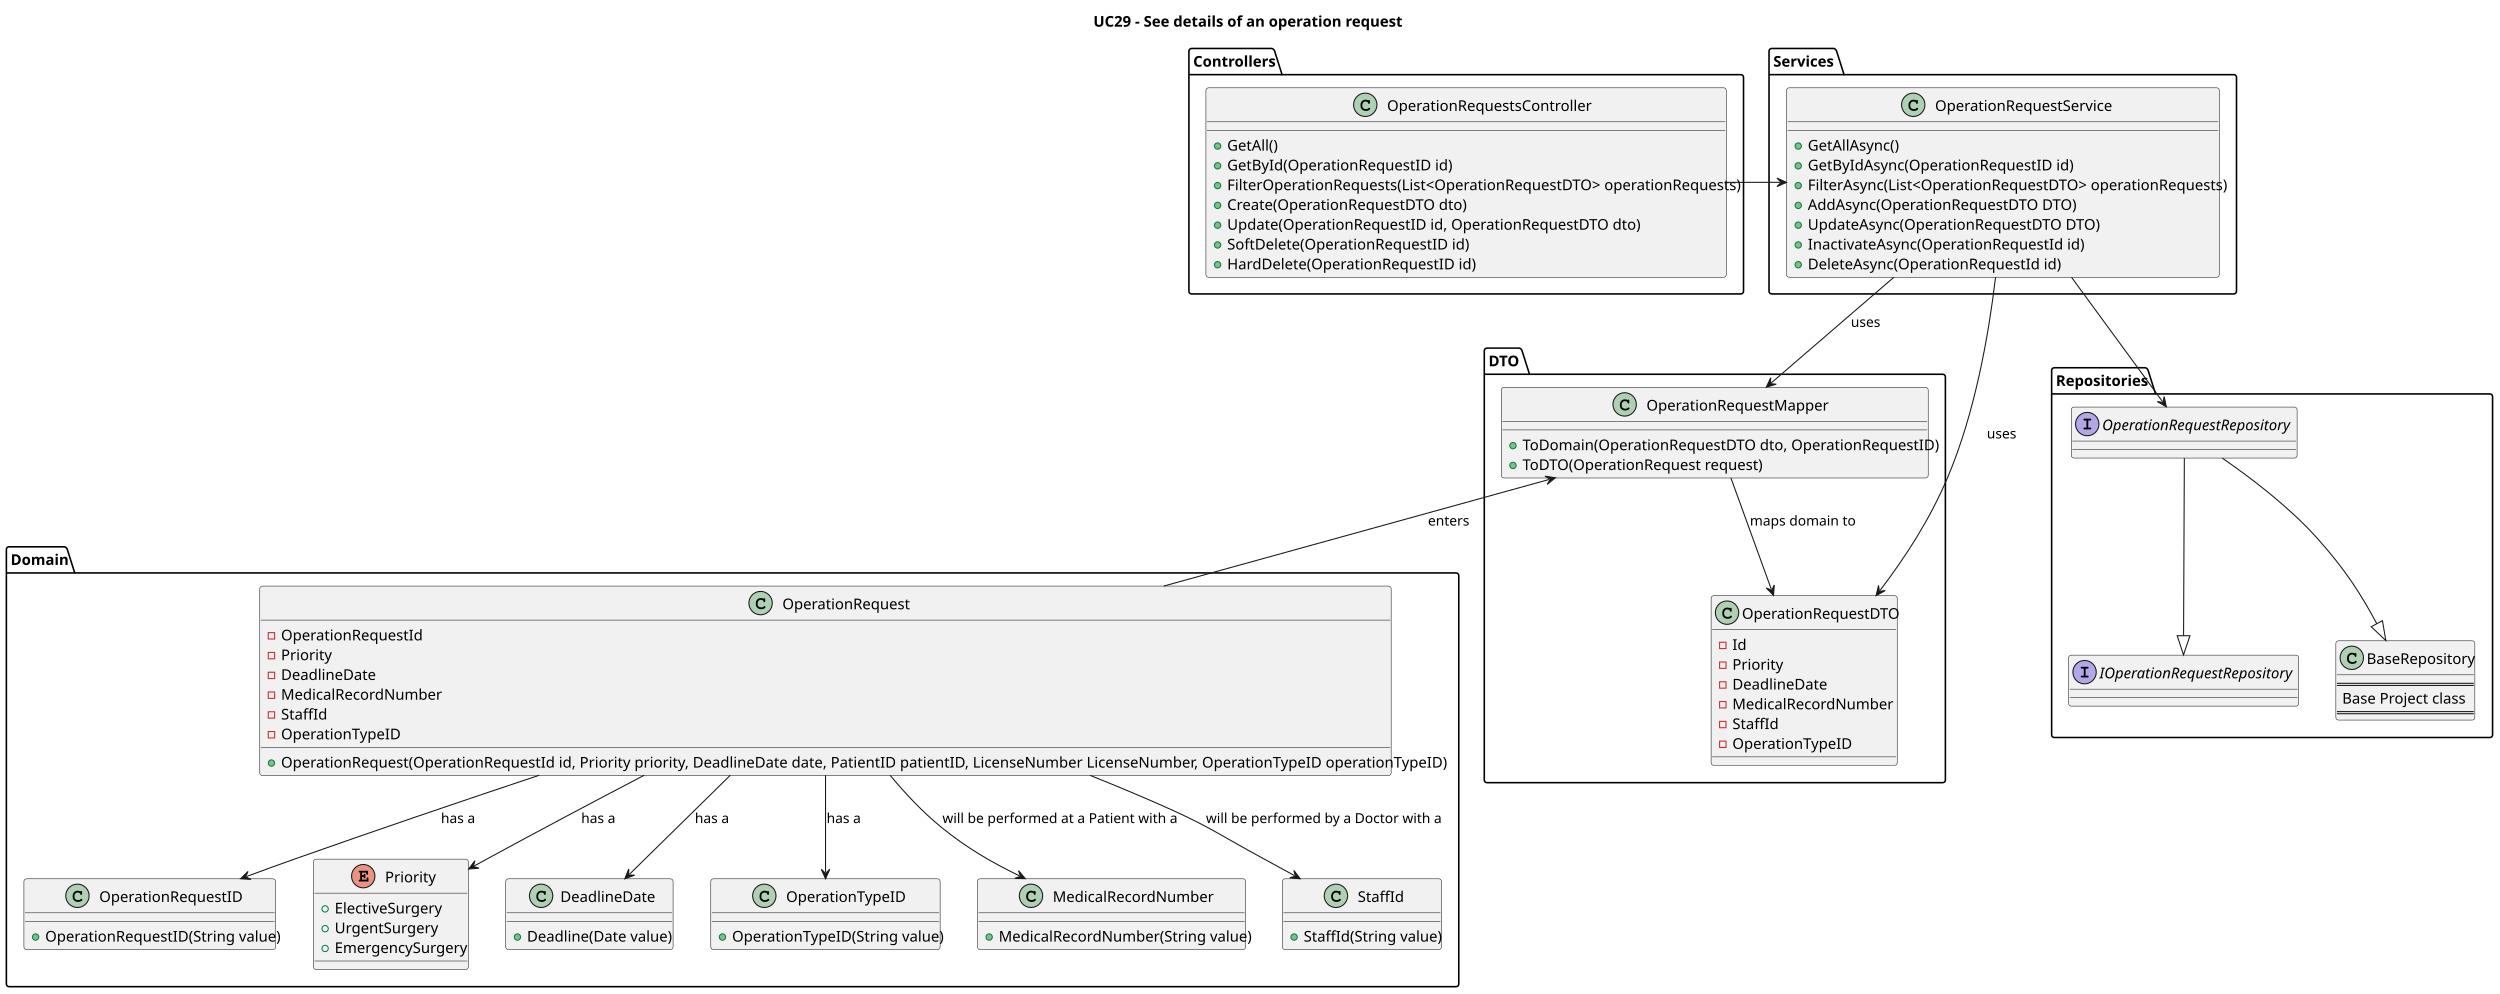
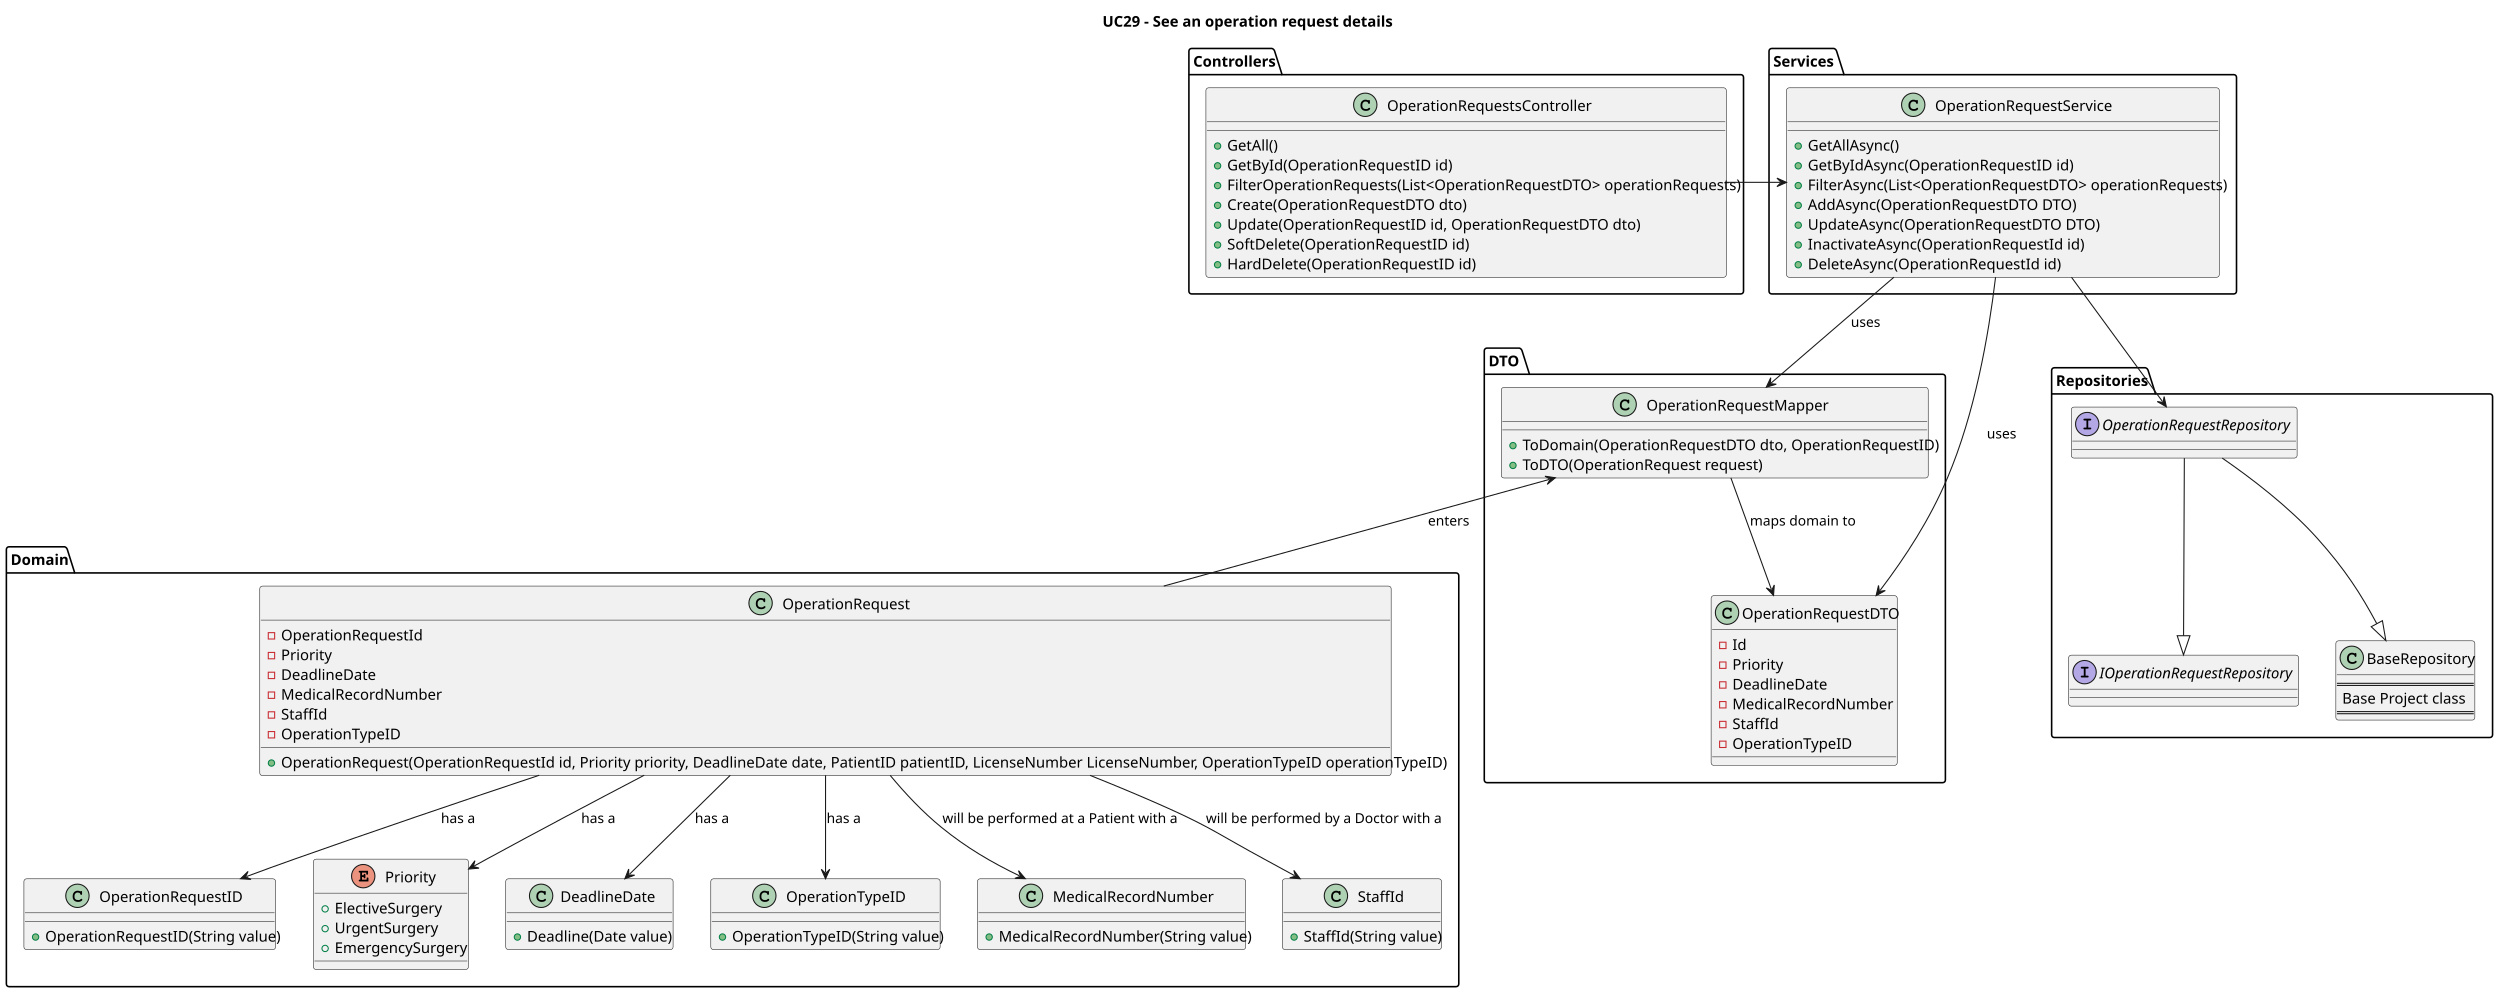
<svg xmlns="http://www.w3.org/2000/svg" contentStyleType="text/css" height="935px" preserveAspectRatio="none" style="width:2353px;height:935px;background:#FFFFFF;" version="1.1" viewBox="0 0 2353 935" width="2353px" zoomAndPan="magnify">
  <defs />
  <g>
-     <text fill="#000000" font-family="sans-serif" font-size="14" font-weight="bold" lengthAdjust="spacing" textLength="280.848" x="1029.076" y="25.107">UC29 - See details of an operation request</text>
+     <text fill="#000000" font-family="sans-serif" font-size="14" font-weight="bold" lengthAdjust="spacing" textLength="263.744" x="1037.628" y="25.107">UC29 - See an operation request details</text>
    <g id="cluster_Domain">
      <path d="M8.5,514.635 L60.838,514.635 A3.75,3.75 0 0 1 63.338,517.135 L70.338,539.256 L1370.5,539.256 A2.5,2.5 0 0 1 1373,541.756 L1373,926.135 A2.5,2.5 0 0 1 1370.5,928.635 L8.5,928.635 A2.5,2.5 0 0 1 6,926.135 L6,517.135 A2.5,2.5 0 0 1 8.5,514.635 " fill="none" style="stroke:#000000;stroke-width:1.5;" />
      <line style="stroke:#000000;stroke-width:1.5;" x1="6" x2="70.338" y1="539.256" y2="539.256" />
      <text fill="#000000" font-family="sans-serif" font-size="14" font-weight="bold" lengthAdjust="spacing" textLength="51.338" x="10" y="531.742">Domain</text>
    </g>
    <g id="cluster_DTO">
      <path d="M1399.5,327.635 L1430.052,327.635 A3.75,3.75 0 0 1 1432.552,330.135 L1439.552,352.256 L1828.5,352.256 A2.5,2.5 0 0 1 1831,354.756 L1831,734.135 A2.5,2.5 0 0 1 1828.5,736.635 L1399.5,736.635 A2.5,2.5 0 0 1 1397,734.135 L1397,330.135 A2.5,2.5 0 0 1 1399.5,327.635 " fill="none" style="stroke:#000000;stroke-width:1.5;" />
      <line style="stroke:#000000;stroke-width:1.5;" x1="1397" x2="1439.552" y1="352.256" y2="352.256" />
      <text fill="#000000" font-family="sans-serif" font-size="14" font-weight="bold" lengthAdjust="spacing" textLength="29.552" x="1401" y="344.742">DTO</text>
    </g>
    <g id="cluster_Controllers">
      <path d="M1121.5,45.635 L1197.176,45.635 A3.75,3.75 0 0 1 1199.676,48.135 L1206.676,70.256 L1638.5,70.256 A2.5,2.5 0 0 1 1641,72.756 L1641,274.135 A2.5,2.5 0 0 1 1638.5,276.635 L1121.5,276.635 A2.5,2.5 0 0 1 1119,274.135 L1119,48.135 A2.5,2.5 0 0 1 1121.5,45.635 " fill="none" style="stroke:#000000;stroke-width:1.5;" />
      <line style="stroke:#000000;stroke-width:1.5;" x1="1119" x2="1206.676" y1="70.256" y2="70.256" />
      <text fill="#000000" font-family="sans-serif" font-size="14" font-weight="bold" lengthAdjust="spacing" textLength="74.676" x="1123" y="62.742">Controllers</text>
    </g>
    <g id="cluster_Services">
      <path d="M1667.5,45.635 L1726.106,45.635 A3.75,3.75 0 0 1 1728.606,48.135 L1735.606,70.256 L2102.5,70.256 A2.5,2.5 0 0 1 2105,72.756 L2105,274.135 A2.5,2.5 0 0 1 2102.5,276.635 L1667.5,276.635 A2.5,2.5 0 0 1 1665,274.135 L1665,48.135 A2.5,2.5 0 0 1 1667.5,45.635 " fill="none" style="stroke:#000000;stroke-width:1.5;" />
      <line style="stroke:#000000;stroke-width:1.5;" x1="1665" x2="1735.606" y1="70.256" y2="70.256" />
      <text fill="#000000" font-family="sans-serif" font-size="14" font-weight="bold" lengthAdjust="spacing" textLength="57.606" x="1669" y="62.742">Services</text>
    </g>
    <g id="cluster_Repositories">
      <path d="M1933.5,346.135 L2019.3,346.135 A3.75,3.75 0 0 1 2021.8,348.635 L2028.8,370.756 L2343.5,370.756 A2.5,2.5 0 0 1 2346,373.256 L2346,691.635 A2.5,2.5 0 0 1 2343.5,694.135 L1933.5,694.135 A2.5,2.5 0 0 1 1931,691.635 L1931,348.635 A2.5,2.5 0 0 1 1933.5,346.135 " fill="none" style="stroke:#000000;stroke-width:1.5;" />
      <line style="stroke:#000000;stroke-width:1.5;" x1="1931" x2="2028.8" y1="370.756" y2="370.756" />
      <text fill="#000000" font-family="sans-serif" font-size="14" font-weight="bold" lengthAdjust="spacing" textLength="84.8" x="1935" y="363.242">Repositories</text>
    </g>
    <g id="elem_OperationRequest">
      <rect codeLine="6" fill="#F1F1F1" height="178.348" id="OperationRequest" rx="2.5" ry="2.5" style="stroke:#181818;stroke-width:0.5;" width="1064.857" x="244.5" y="551.635" />
      <ellipse cx="715.865" cy="567.635" fill="#ADD1B2" rx="11" ry="11" style="stroke:#181818;stroke-width:1.0;" />
      <path d="M718.631,563.51 Q718.787,563.291 718.975,563.182 Q719.162,563.072 719.381,563.072 Q719.756,563.072 719.99,563.338 Q720.225,563.588 720.225,564.197 L720.225,565.65 Q720.225,566.26 719.99,566.525 Q719.756,566.791 719.381,566.791 Q719.037,566.791 718.834,566.588 Q718.631,566.4 718.521,565.885 Q718.475,565.525 718.287,565.338 Q717.959,564.963 717.35,564.744 Q716.74,564.525 716.115,564.525 Q715.35,564.525 714.709,564.854 Q714.084,565.182 713.584,565.932 Q713.1,566.682 713.1,567.713 L713.1,568.807 Q713.1,570.041 713.99,570.869 Q714.881,571.682 716.475,571.682 Q717.412,571.682 718.068,571.432 Q718.459,571.275 718.881,570.838 Q719.146,570.572 719.287,570.494 Q719.443,570.416 719.646,570.416 Q719.975,570.416 720.225,570.682 Q720.49,570.932 720.49,571.275 Q720.49,571.619 720.146,572.025 Q719.646,572.604 718.85,572.932 Q717.771,573.385 716.475,573.385 Q714.959,573.385 713.756,572.76 Q712.771,572.26 712.084,571.197 Q711.396,570.119 711.396,568.838 L711.396,567.682 Q711.396,566.354 712.006,565.213 Q712.631,564.057 713.725,563.447 Q714.818,562.822 716.053,562.822 Q716.787,562.822 717.428,562.994 Q718.084,563.15 718.631,563.51 Z " fill="#000000" />
      <text fill="#000000" font-family="sans-serif" font-size="14" lengthAdjust="spacing" textLength="113.627" x="736.365" y="573.432">OperationRequest</text>
      <line style="stroke:#181818;stroke-width:0.5;" x1="245.5" x2="1308.357" y1="583.635" y2="583.635" />
      <rect fill="none" height="6" style="stroke:#C82930;stroke-width:1.0;" width="6" x="252.5" y="595.445" />
      <text fill="#000000" font-family="sans-serif" font-size="14" lengthAdjust="spacing" textLength="125.303" x="264.5" y="602.742">OperationRequestId</text>
      <rect fill="none" height="6" style="stroke:#C82930;stroke-width:1.0;" width="6" x="252.5" y="614.066" />
      <text fill="#000000" font-family="sans-serif" font-size="14" lengthAdjust="spacing" textLength="43.559" x="264.5" y="621.363">Priority</text>
      <rect fill="none" height="6" style="stroke:#C82930;stroke-width:1.0;" width="6" x="252.5" y="632.688" />
      <text fill="#000000" font-family="sans-serif" font-size="14" lengthAdjust="spacing" textLength="84.834" x="264.5" y="639.984">DeadlineDate</text>
      <rect fill="none" height="6" style="stroke:#C82930;stroke-width:1.0;" width="6" x="252.5" y="651.309" />
      <text fill="#000000" font-family="sans-serif" font-size="14" lengthAdjust="spacing" textLength="143.165" x="264.5" y="658.606">MedicalRecordNumber</text>
      <rect fill="none" height="6" style="stroke:#C82930;stroke-width:1.0;" width="6" x="252.5" y="669.93" />
      <text fill="#000000" font-family="sans-serif" font-size="14" lengthAdjust="spacing" textLength="40.469" x="264.5" y="677.227">StaffId</text>
      <rect fill="none" height="6" style="stroke:#C82930;stroke-width:1.0;" width="6" x="252.5" y="688.551" />
      <text fill="#000000" font-family="sans-serif" font-size="14" lengthAdjust="spacing" textLength="106.606" x="264.5" y="695.848">OperationTypeID</text>
      <line style="stroke:#181818;stroke-width:0.5;" x1="245.5" x2="1308.357" y1="703.361" y2="703.361" />
      <ellipse cx="255.5" cy="718.172" fill="#84BE84" rx="3" ry="3" style="stroke:#038048;stroke-width:1.0;" />
      <text fill="#000000" font-family="sans-serif" font-size="14" lengthAdjust="spacing" textLength="1038.857" x="264.5" y="722.469">OperationRequest(OperationRequestId id, Priority priority, DeadlineDate date, PatientID patientID, LicenseNumber LicenseNumber, OperationTypeID operationTypeID)</text>
    </g>
    <g id="elem_OperationRequestID">
      <rect codeLine="16" fill="#F1F1F1" height="66.621" id="OperationRequestID" rx="2.5" ry="2.5" style="stroke:#181818;stroke-width:0.5;" width="236.882" x="22.5" y="827.135" />
      <ellipse cx="72.877" cy="843.135" fill="#ADD1B2" rx="11" ry="11" style="stroke:#181818;stroke-width:1.0;" />
      <path d="M75.643,839.01 Q75.799,838.791 75.987,838.682 Q76.174,838.572 76.393,838.572 Q76.768,838.572 77.002,838.838 Q77.237,839.088 77.237,839.697 L77.237,841.15 Q77.237,841.76 77.002,842.025 Q76.768,842.291 76.393,842.291 Q76.049,842.291 75.846,842.088 Q75.643,841.9 75.534,841.385 Q75.487,841.025 75.299,840.838 Q74.971,840.463 74.362,840.244 Q73.752,840.025 73.127,840.025 Q72.362,840.025 71.721,840.354 Q71.096,840.682 70.596,841.432 Q70.112,842.182 70.112,843.213 L70.112,844.307 Q70.112,845.541 71.002,846.369 Q71.893,847.182 73.487,847.182 Q74.424,847.182 75.081,846.932 Q75.471,846.775 75.893,846.338 Q76.159,846.072 76.299,845.994 Q76.456,845.916 76.659,845.916 Q76.987,845.916 77.237,846.182 Q77.502,846.432 77.502,846.775 Q77.502,847.119 77.159,847.525 Q76.659,848.104 75.862,848.432 Q74.784,848.885 73.487,848.885 Q71.971,848.885 70.768,848.26 Q69.784,847.76 69.096,846.697 Q68.409,845.619 68.409,844.338 L68.409,843.182 Q68.409,841.854 69.018,840.713 Q69.643,839.557 70.737,838.947 Q71.831,838.322 73.065,838.322 Q73.799,838.322 74.44,838.494 Q75.096,838.65 75.643,839.01 Z " fill="#000000" />
      <text fill="#000000" font-family="sans-serif" font-size="14" lengthAdjust="spacing" textLength="127.627" x="93.377" y="848.932">OperationRequestID</text>
      <line style="stroke:#181818;stroke-width:0.5;" x1="23.5" x2="258.382" y1="859.135" y2="859.135" />
      <line style="stroke:#181818;stroke-width:0.5;" x1="23.5" x2="258.382" y1="867.135" y2="867.135" />
      <ellipse cx="33.5" cy="881.945" fill="#84BE84" rx="3" ry="3" style="stroke:#038048;stroke-width:1.0;" />
      <text fill="#000000" font-family="sans-serif" font-size="14" lengthAdjust="spacing" textLength="210.882" x="42.5" y="886.242">OperationRequestID(String value)</text>
    </g>
    <g id="elem_Priority">
      <rect codeLine="20" fill="#F1F1F1" height="103.863" id="Priority" rx="2.5" ry="2.5" style="stroke:#181818;stroke-width:0.5;" width="145.827" x="295" y="808.635" />
      <ellipse cx="341.884" cy="824.635" fill="#EB937F" rx="11" ry="11" style="stroke:#181818;stroke-width:1.0;" />
      <path d="M340.744,825.432 L340.744,827.932 L345.072,827.932 L345.072,827.01 Q345.072,826.4 345.306,826.135 Q345.556,825.869 345.931,825.869 Q346.306,825.869 346.541,826.135 Q346.775,826.4 346.775,827.01 L346.775,829.635 L338.775,829.635 Q338.15,829.635 337.884,829.4 Q337.634,829.166 337.634,828.775 Q337.634,828.4 337.9,828.166 Q338.166,827.932 338.775,827.932 L339.041,827.932 L339.041,821.275 L338.775,821.275 Q338.15,821.275 337.884,821.041 Q337.634,820.807 337.634,820.416 Q337.634,820.041 337.884,819.807 Q338.15,819.572 338.775,819.572 L346.4,819.572 L346.4,822.166 Q346.4,822.775 346.166,823.041 Q345.947,823.291 345.556,823.291 Q345.181,823.291 344.947,823.041 Q344.712,822.775 344.712,822.166 L344.712,821.275 L340.744,821.275 L340.744,823.729 L342.228,823.729 Q342.228,823.072 342.353,822.885 Q342.619,822.479 343.087,822.479 Q343.462,822.479 343.697,822.744 Q343.931,822.994 343.931,823.604 L343.931,825.572 Q343.931,826.119 343.806,826.307 Q343.541,826.697 343.087,826.697 Q342.619,826.697 342.353,826.291 Q342.228,826.104 342.228,825.432 L340.744,825.432 Z " fill="#000000" />
      <text fill="#000000" font-family="sans-serif" font-size="14" lengthAdjust="spacing" textLength="43.559" x="362.384" y="830.432">Priority</text>
      <line style="stroke:#181818;stroke-width:0.5;" x1="296" x2="439.827" y1="840.635" y2="840.635" />
      <ellipse cx="306" cy="855.445" fill="none" rx="3" ry="3" style="stroke:#038048;stroke-width:1.0;" />
      <text fill="#000000" font-family="sans-serif" font-size="14" lengthAdjust="spacing" textLength="98.041" x="315" y="859.742">ElectiveSurgery</text>
      <ellipse cx="306" cy="874.066" fill="none" rx="3" ry="3" style="stroke:#038048;stroke-width:1.0;" />
      <text fill="#000000" font-family="sans-serif" font-size="14" lengthAdjust="spacing" textLength="91.041" x="315" y="878.363">UrgentSurgery</text>
      <ellipse cx="306" cy="892.688" fill="none" rx="3" ry="3" style="stroke:#038048;stroke-width:1.0;" />
      <text fill="#000000" font-family="sans-serif" font-size="14" lengthAdjust="spacing" textLength="119.827" x="315" y="896.984">EmergencySurgery</text>
      <line style="stroke:#181818;stroke-width:0.5;" x1="296" x2="439.827" y1="904.498" y2="904.498" />
    </g>
    <g id="elem_DeadlineDate">
      <rect codeLine="26" fill="#F1F1F1" height="66.621" id="DeadlineDate" rx="2.5" ry="2.5" style="stroke:#181818;stroke-width:0.5;" width="157.517" x="476" y="827.135" />
      <ellipse cx="509.307" cy="843.135" fill="#ADD1B2" rx="11" ry="11" style="stroke:#181818;stroke-width:1.0;" />
      <path d="M512.073,839.01 Q512.229,838.791 512.417,838.682 Q512.604,838.572 512.823,838.572 Q513.198,838.572 513.432,838.838 Q513.667,839.088 513.667,839.697 L513.667,841.15 Q513.667,841.76 513.432,842.025 Q513.198,842.291 512.823,842.291 Q512.479,842.291 512.276,842.088 Q512.073,841.9 511.963,841.385 Q511.917,841.025 511.729,840.838 Q511.401,840.463 510.792,840.244 Q510.182,840.025 509.557,840.025 Q508.792,840.025 508.151,840.354 Q507.526,840.682 507.026,841.432 Q506.542,842.182 506.542,843.213 L506.542,844.307 Q506.542,845.541 507.432,846.369 Q508.323,847.182 509.917,847.182 Q510.854,847.182 511.51,846.932 Q511.901,846.775 512.323,846.338 Q512.588,846.072 512.729,845.994 Q512.885,845.916 513.088,845.916 Q513.417,845.916 513.667,846.182 Q513.932,846.432 513.932,846.775 Q513.932,847.119 513.588,847.525 Q513.088,848.104 512.292,848.432 Q511.213,848.885 509.917,848.885 Q508.401,848.885 507.198,848.26 Q506.213,847.76 505.526,846.697 Q504.838,845.619 504.838,844.338 L504.838,843.182 Q504.838,841.854 505.448,840.713 Q506.073,839.557 507.167,838.947 Q508.26,838.322 509.495,838.322 Q510.229,838.322 510.87,838.494 Q511.526,838.65 512.073,839.01 Z " fill="#000000" />
      <text fill="#000000" font-family="sans-serif" font-size="14" lengthAdjust="spacing" textLength="84.834" x="527.375" y="848.932">DeadlineDate</text>
      <line style="stroke:#181818;stroke-width:0.5;" x1="477" x2="632.517" y1="859.135" y2="859.135" />
      <line style="stroke:#181818;stroke-width:0.5;" x1="477" x2="632.517" y1="867.135" y2="867.135" />
      <ellipse cx="487" cy="881.945" fill="#84BE84" rx="3" ry="3" style="stroke:#038048;stroke-width:1.0;" />
      <text fill="#000000" font-family="sans-serif" font-size="14" lengthAdjust="spacing" textLength="131.517" x="496" y="886.242">Deadline(Date value)</text>
    </g>
    <g id="elem_OperationTypeID">
      <rect codeLine="30" fill="#F1F1F1" height="66.621" id="OperationTypeID" rx="2.5" ry="2.5" style="stroke:#181818;stroke-width:0.5;" width="215.861" x="669" y="827.135" />
      <ellipse cx="719.377" cy="843.135" fill="#ADD1B2" rx="11" ry="11" style="stroke:#181818;stroke-width:1.0;" />
      <path d="M722.143,839.01 Q722.299,838.791 722.487,838.682 Q722.674,838.572 722.893,838.572 Q723.268,838.572 723.502,838.838 Q723.737,839.088 723.737,839.697 L723.737,841.15 Q723.737,841.76 723.502,842.025 Q723.268,842.291 722.893,842.291 Q722.549,842.291 722.346,842.088 Q722.143,841.9 722.034,841.385 Q721.987,841.025 721.799,840.838 Q721.471,840.463 720.862,840.244 Q720.252,840.025 719.627,840.025 Q718.862,840.025 718.221,840.354 Q717.596,840.682 717.096,841.432 Q716.612,842.182 716.612,843.213 L716.612,844.307 Q716.612,845.541 717.502,846.369 Q718.393,847.182 719.987,847.182 Q720.924,847.182 721.581,846.932 Q721.971,846.775 722.393,846.338 Q722.659,846.072 722.799,845.994 Q722.956,845.916 723.159,845.916 Q723.487,845.916 723.737,846.182 Q724.002,846.432 724.002,846.775 Q724.002,847.119 723.659,847.525 Q723.159,848.104 722.362,848.432 Q721.284,848.885 719.987,848.885 Q718.471,848.885 717.268,848.26 Q716.284,847.76 715.596,846.697 Q714.909,845.619 714.909,844.338 L714.909,843.182 Q714.909,841.854 715.518,840.713 Q716.143,839.557 717.237,838.947 Q718.331,838.322 719.565,838.322 Q720.299,838.322 720.94,838.494 Q721.596,838.65 722.143,839.01 Z " fill="#000000" />
      <text fill="#000000" font-family="sans-serif" font-size="14" lengthAdjust="spacing" textLength="106.606" x="739.877" y="848.932">OperationTypeID</text>
      <line style="stroke:#181818;stroke-width:0.5;" x1="670" x2="883.861" y1="859.135" y2="859.135" />
      <line style="stroke:#181818;stroke-width:0.5;" x1="670" x2="883.861" y1="867.135" y2="867.135" />
      <ellipse cx="680" cy="881.945" fill="#84BE84" rx="3" ry="3" style="stroke:#038048;stroke-width:1.0;" />
      <text fill="#000000" font-family="sans-serif" font-size="14" lengthAdjust="spacing" textLength="189.861" x="689" y="886.242">OperationTypeID(String value)</text>
    </g>
    <g id="elem_MedicalRecordNumber">
      <rect codeLine="34" fill="#F1F1F1" height="66.621" id="MedicalRecordNumber" rx="2.5" ry="2.5" style="stroke:#181818;stroke-width:0.5;" width="252.42" x="920" y="827.135" />
      <ellipse cx="970.377" cy="843.135" fill="#ADD1B2" rx="11" ry="11" style="stroke:#181818;stroke-width:1.0;" />
      <path d="M973.143,839.01 Q973.299,838.791 973.487,838.682 Q973.674,838.572 973.893,838.572 Q974.268,838.572 974.502,838.838 Q974.737,839.088 974.737,839.697 L974.737,841.15 Q974.737,841.76 974.502,842.025 Q974.268,842.291 973.893,842.291 Q973.549,842.291 973.346,842.088 Q973.143,841.9 973.034,841.385 Q972.987,841.025 972.799,840.838 Q972.471,840.463 971.862,840.244 Q971.252,840.025 970.627,840.025 Q969.862,840.025 969.221,840.354 Q968.596,840.682 968.096,841.432 Q967.612,842.182 967.612,843.213 L967.612,844.307 Q967.612,845.541 968.502,846.369 Q969.393,847.182 970.987,847.182 Q971.924,847.182 972.581,846.932 Q972.971,846.775 973.393,846.338 Q973.659,846.072 973.799,845.994 Q973.956,845.916 974.159,845.916 Q974.487,845.916 974.737,846.182 Q975.002,846.432 975.002,846.775 Q975.002,847.119 974.659,847.525 Q974.159,848.104 973.362,848.432 Q972.284,848.885 970.987,848.885 Q969.471,848.885 968.268,848.26 Q967.284,847.76 966.596,846.697 Q965.909,845.619 965.909,844.338 L965.909,843.182 Q965.909,841.854 966.518,840.713 Q967.143,839.557 968.237,838.947 Q969.331,838.322 970.565,838.322 Q971.299,838.322 971.94,838.494 Q972.596,838.65 973.143,839.01 Z " fill="#000000" />
      <text fill="#000000" font-family="sans-serif" font-size="14" lengthAdjust="spacing" textLength="143.165" x="990.877" y="848.932">MedicalRecordNumber</text>
      <line style="stroke:#181818;stroke-width:0.5;" x1="921" x2="1171.42" y1="859.135" y2="859.135" />
      <line style="stroke:#181818;stroke-width:0.5;" x1="921" x2="1171.42" y1="867.135" y2="867.135" />
      <ellipse cx="931" cy="881.945" fill="#84BE84" rx="3" ry="3" style="stroke:#038048;stroke-width:1.0;" />
      <text fill="#000000" font-family="sans-serif" font-size="14" lengthAdjust="spacing" textLength="226.42" x="940" y="886.242">MedicalRecordNumber(String value)</text>
    </g>
    <g id="elem_StaffId">
      <rect codeLine="38" fill="#F1F1F1" height="66.621" id="StaffId" rx="2.5" ry="2.5" style="stroke:#181818;stroke-width:0.5;" width="149.724" x="1207" y="827.135" />
      <ellipse cx="1257.377" cy="843.135" fill="#ADD1B2" rx="11" ry="11" style="stroke:#181818;stroke-width:1.0;" />
      <path d="M1260.143,839.01 Q1260.299,838.791 1260.487,838.682 Q1260.674,838.572 1260.893,838.572 Q1261.268,838.572 1261.502,838.838 Q1261.737,839.088 1261.737,839.697 L1261.737,841.15 Q1261.737,841.76 1261.502,842.025 Q1261.268,842.291 1260.893,842.291 Q1260.549,842.291 1260.346,842.088 Q1260.143,841.9 1260.034,841.385 Q1259.987,841.025 1259.799,840.838 Q1259.471,840.463 1258.862,840.244 Q1258.252,840.025 1257.627,840.025 Q1256.862,840.025 1256.221,840.354 Q1255.596,840.682 1255.096,841.432 Q1254.612,842.182 1254.612,843.213 L1254.612,844.307 Q1254.612,845.541 1255.502,846.369 Q1256.393,847.182 1257.987,847.182 Q1258.924,847.182 1259.581,846.932 Q1259.971,846.775 1260.393,846.338 Q1260.659,846.072 1260.799,845.994 Q1260.956,845.916 1261.159,845.916 Q1261.487,845.916 1261.737,846.182 Q1262.002,846.432 1262.002,846.775 Q1262.002,847.119 1261.659,847.525 Q1261.159,848.104 1260.362,848.432 Q1259.284,848.885 1257.987,848.885 Q1256.471,848.885 1255.268,848.26 Q1254.284,847.76 1253.596,846.697 Q1252.909,845.619 1252.909,844.338 L1252.909,843.182 Q1252.909,841.854 1253.518,840.713 Q1254.143,839.557 1255.237,838.947 Q1256.331,838.322 1257.565,838.322 Q1258.299,838.322 1258.94,838.494 Q1259.596,838.65 1260.143,839.01 Z " fill="#000000" />
      <text fill="#000000" font-family="sans-serif" font-size="14" lengthAdjust="spacing" textLength="40.469" x="1277.877" y="848.932">StaffId</text>
      <line style="stroke:#181818;stroke-width:0.5;" x1="1208" x2="1355.724" y1="859.135" y2="859.135" />
      <line style="stroke:#181818;stroke-width:0.5;" x1="1208" x2="1355.724" y1="867.135" y2="867.135" />
      <ellipse cx="1218" cy="881.945" fill="#84BE84" rx="3" ry="3" style="stroke:#038048;stroke-width:1.0;" />
      <text fill="#000000" font-family="sans-serif" font-size="14" lengthAdjust="spacing" textLength="123.724" x="1227" y="886.242">StaffId(String value)</text>
    </g>
    <g id="elem_OperationRequestDTO">
      <rect codeLine="46" fill="#F1F1F1" height="159.727" id="OperationRequestDTO" rx="2.5" ry="2.5" style="stroke:#181818;stroke-width:0.5;" width="175.179" x="1610.5" y="560.635" />
      <ellipse cx="1625.5" cy="576.635" fill="#ADD1B2" rx="11" ry="11" style="stroke:#181818;stroke-width:1.0;" />
      <path d="M1628.266,572.51 Q1628.422,572.291 1628.609,572.182 Q1628.797,572.072 1629.016,572.072 Q1629.391,572.072 1629.625,572.338 Q1629.859,572.588 1629.859,573.197 L1629.859,574.65 Q1629.859,575.26 1629.625,575.525 Q1629.391,575.791 1629.016,575.791 Q1628.672,575.791 1628.469,575.588 Q1628.266,575.4 1628.156,574.885 Q1628.109,574.525 1627.922,574.338 Q1627.594,573.963 1626.984,573.744 Q1626.375,573.525 1625.75,573.525 Q1624.984,573.525 1624.344,573.854 Q1623.719,574.182 1623.219,574.932 Q1622.734,575.682 1622.734,576.713 L1622.734,577.807 Q1622.734,579.041 1623.625,579.869 Q1624.516,580.682 1626.109,580.682 Q1627.047,580.682 1627.703,580.432 Q1628.094,580.275 1628.516,579.838 Q1628.781,579.572 1628.922,579.494 Q1629.078,579.416 1629.281,579.416 Q1629.609,579.416 1629.859,579.682 Q1630.125,579.932 1630.125,580.275 Q1630.125,580.619 1629.781,581.025 Q1629.281,581.604 1628.484,581.932 Q1627.406,582.385 1626.109,582.385 Q1624.594,582.385 1623.391,581.76 Q1622.406,581.26 1621.719,580.197 Q1621.031,579.119 1621.031,577.838 L1621.031,576.682 Q1621.031,575.354 1621.641,574.213 Q1622.266,573.057 1623.359,572.447 Q1624.453,571.822 1625.688,571.822 Q1626.422,571.822 1627.062,571.994 Q1627.719,572.15 1628.266,572.51 Z " fill="#000000" />
      <text fill="#000000" font-family="sans-serif" font-size="14" lengthAdjust="spacing" textLength="143.179" x="1639.5" y="582.432">OperationRequestDTO</text>
      <line style="stroke:#181818;stroke-width:0.5;" x1="1611.5" x2="1784.679" y1="592.635" y2="592.635" />
      <rect fill="none" height="6" style="stroke:#C82930;stroke-width:1.0;" width="6" x="1618.5" y="604.445" />
      <text fill="#000000" font-family="sans-serif" font-size="14" lengthAdjust="spacing" textLength="11.676" x="1630.5" y="611.742">Id</text>
      <rect fill="none" height="6" style="stroke:#C82930;stroke-width:1.0;" width="6" x="1618.5" y="623.066" />
      <text fill="#000000" font-family="sans-serif" font-size="14" lengthAdjust="spacing" textLength="43.559" x="1630.5" y="630.363">Priority</text>
      <rect fill="none" height="6" style="stroke:#C82930;stroke-width:1.0;" width="6" x="1618.5" y="641.688" />
      <text fill="#000000" font-family="sans-serif" font-size="14" lengthAdjust="spacing" textLength="84.834" x="1630.5" y="648.984">DeadlineDate</text>
      <rect fill="none" height="6" style="stroke:#C82930;stroke-width:1.0;" width="6" x="1618.5" y="660.309" />
      <text fill="#000000" font-family="sans-serif" font-size="14" lengthAdjust="spacing" textLength="143.165" x="1630.5" y="667.606">MedicalRecordNumber</text>
      <rect fill="none" height="6" style="stroke:#C82930;stroke-width:1.0;" width="6" x="1618.5" y="678.93" />
      <text fill="#000000" font-family="sans-serif" font-size="14" lengthAdjust="spacing" textLength="40.469" x="1630.5" y="686.227">StaffId</text>
      <rect fill="none" height="6" style="stroke:#C82930;stroke-width:1.0;" width="6" x="1618.5" y="697.551" />
      <text fill="#000000" font-family="sans-serif" font-size="14" lengthAdjust="spacing" textLength="106.606" x="1630.5" y="704.848">OperationTypeID</text>
      <line style="stroke:#181818;stroke-width:0.5;" x1="1611.5" x2="1784.679" y1="712.361" y2="712.361" />
    </g>
    <g id="elem_OperationRequestMapper">
      <rect codeLine="55" fill="#F1F1F1" height="85.242" id="OperationRequestMapper" rx="2.5" ry="2.5" style="stroke:#181818;stroke-width:0.5;" width="401.84" x="1413" y="364.635" />
      <ellipse cx="1529.122" cy="380.635" fill="#ADD1B2" rx="11" ry="11" style="stroke:#181818;stroke-width:1.0;" />
      <path d="M1531.888,376.51 Q1532.044,376.291 1532.231,376.182 Q1532.419,376.072 1532.638,376.072 Q1533.013,376.072 1533.247,376.338 Q1533.481,376.588 1533.481,377.197 L1533.481,378.65 Q1533.481,379.26 1533.247,379.525 Q1533.013,379.791 1532.638,379.791 Q1532.294,379.791 1532.091,379.588 Q1531.888,379.4 1531.778,378.885 Q1531.731,378.525 1531.544,378.338 Q1531.216,377.963 1530.606,377.744 Q1529.997,377.525 1529.372,377.525 Q1528.606,377.525 1527.966,377.853 Q1527.341,378.182 1526.841,378.932 Q1526.356,379.682 1526.356,380.713 L1526.356,381.807 Q1526.356,383.041 1527.247,383.869 Q1528.138,384.682 1529.731,384.682 Q1530.669,384.682 1531.325,384.432 Q1531.716,384.275 1532.138,383.838 Q1532.403,383.572 1532.544,383.494 Q1532.7,383.416 1532.903,383.416 Q1533.231,383.416 1533.481,383.682 Q1533.747,383.932 1533.747,384.275 Q1533.747,384.619 1533.403,385.025 Q1532.903,385.603 1532.106,385.932 Q1531.028,386.385 1529.731,386.385 Q1528.216,386.385 1527.013,385.76 Q1526.028,385.26 1525.341,384.197 Q1524.653,383.119 1524.653,381.838 L1524.653,380.682 Q1524.653,379.353 1525.263,378.213 Q1525.888,377.057 1526.981,376.447 Q1528.075,375.822 1529.31,375.822 Q1530.044,375.822 1530.685,375.994 Q1531.341,376.15 1531.888,376.51 Z " fill="#000000" />
      <text fill="#000000" font-family="sans-serif" font-size="14" lengthAdjust="spacing" textLength="161.096" x="1549.622" y="386.432">OperationRequestMapper</text>
      <line style="stroke:#181818;stroke-width:0.5;" x1="1414" x2="1813.84" y1="396.635" y2="396.635" />
      <line style="stroke:#181818;stroke-width:0.5;" x1="1414" x2="1813.84" y1="404.635" y2="404.635" />
      <ellipse cx="1424" cy="419.445" fill="#84BE84" rx="3" ry="3" style="stroke:#038048;stroke-width:1.0;" />
      <text fill="#000000" font-family="sans-serif" font-size="14" lengthAdjust="spacing" textLength="375.84" x="1433" y="423.742">ToDomain(OperationRequestDTO dto, OperationRequestID)</text>
      <ellipse cx="1424" cy="438.066" fill="#84BE84" rx="3" ry="3" style="stroke:#038048;stroke-width:1.0;" />
      <text fill="#000000" font-family="sans-serif" font-size="14" lengthAdjust="spacing" textLength="219.427" x="1433" y="442.363">ToDTO(OperationRequest request)</text>
    </g>
    <g id="elem_OperationRequestsController">
      <rect codeLine="63" fill="#F1F1F1" height="178.348" id="OperationRequestsController" rx="2.5" ry="2.5" style="stroke:#181818;stroke-width:0.5;" width="489.791" x="1135" y="82.635" />
      <ellipse cx="1284.987" cy="98.635" fill="#ADD1B2" rx="11" ry="11" style="stroke:#181818;stroke-width:1.0;" />
      <path d="M1287.753,94.51 Q1287.909,94.291 1288.097,94.182 Q1288.284,94.072 1288.503,94.072 Q1288.878,94.072 1289.112,94.338 Q1289.347,94.588 1289.347,95.197 L1289.347,96.65 Q1289.347,97.26 1289.112,97.525 Q1288.878,97.791 1288.503,97.791 Q1288.159,97.791 1287.956,97.588 Q1287.753,97.4 1287.644,96.885 Q1287.597,96.525 1287.409,96.338 Q1287.081,95.963 1286.472,95.744 Q1285.862,95.525 1285.237,95.525 Q1284.472,95.525 1283.831,95.853 Q1283.206,96.182 1282.706,96.932 Q1282.222,97.682 1282.222,98.713 L1282.222,99.807 Q1282.222,101.041 1283.112,101.869 Q1284.003,102.682 1285.597,102.682 Q1286.534,102.682 1287.19,102.432 Q1287.581,102.275 1288.003,101.838 Q1288.269,101.572 1288.409,101.494 Q1288.565,101.416 1288.769,101.416 Q1289.097,101.416 1289.347,101.682 Q1289.612,101.932 1289.612,102.275 Q1289.612,102.619 1289.269,103.025 Q1288.769,103.603 1287.972,103.932 Q1286.894,104.385 1285.597,104.385 Q1284.081,104.385 1282.878,103.76 Q1281.894,103.26 1281.206,102.197 Q1280.519,101.119 1280.519,99.838 L1280.519,98.682 Q1280.519,97.353 1281.128,96.213 Q1281.753,95.057 1282.847,94.447 Q1283.94,93.822 1285.175,93.822 Q1285.909,93.822 1286.55,93.994 Q1287.206,94.15 1287.753,94.51 Z " fill="#000000" />
      <text fill="#000000" font-family="sans-serif" font-size="14" lengthAdjust="spacing" textLength="181.316" x="1305.487" y="104.432">OperationRequestsController</text>
      <line style="stroke:#181818;stroke-width:0.5;" x1="1136" x2="1623.791" y1="114.635" y2="114.635" />
      <line style="stroke:#181818;stroke-width:0.5;" x1="1136" x2="1623.791" y1="122.635" y2="122.635" />
      <ellipse cx="1146" cy="137.445" fill="#84BE84" rx="3" ry="3" style="stroke:#038048;stroke-width:1.0;" />
      <text fill="#000000" font-family="sans-serif" font-size="14" lengthAdjust="spacing" textLength="47.448" x="1155" y="141.742">GetAll()</text>
      <ellipse cx="1146" cy="156.066" fill="#84BE84" rx="3" ry="3" style="stroke:#038048;stroke-width:1.0;" />
      <text fill="#000000" font-family="sans-serif" font-size="14" lengthAdjust="spacing" textLength="202.316" x="1155" y="160.363">GetById(OperationRequestID id)</text>
      <ellipse cx="1146" cy="174.688" fill="#84BE84" rx="3" ry="3" style="stroke:#038048;stroke-width:1.0;" />
      <text fill="#000000" font-family="sans-serif" font-size="14" lengthAdjust="spacing" textLength="463.791" x="1155" y="178.984">FilterOperationRequests(List&lt;OperationRequestDTO&gt; operationRequests)</text>
      <ellipse cx="1146" cy="193.309" fill="#84BE84" rx="3" ry="3" style="stroke:#038048;stroke-width:1.0;" />
      <text fill="#000000" font-family="sans-serif" font-size="14" lengthAdjust="spacing" textLength="217.875" x="1155" y="197.606">Create(OperationRequestDTO dto)</text>
      <ellipse cx="1146" cy="211.93" fill="#84BE84" rx="3" ry="3" style="stroke:#038048;stroke-width:1.0;" />
      <text fill="#000000" font-family="sans-serif" font-size="14" lengthAdjust="spacing" textLength="371.191" x="1155" y="216.227">Update(OperationRequestID id, OperationRequestDTO dto)</text>
      <ellipse cx="1146" cy="230.551" fill="#84BE84" rx="3" ry="3" style="stroke:#038048;stroke-width:1.0;" />
      <text fill="#000000" font-family="sans-serif" font-size="14" lengthAdjust="spacing" textLength="217.109" x="1155" y="234.848">SoftDelete(OperationRequestID id)</text>
      <ellipse cx="1146" cy="249.172" fill="#84BE84" rx="3" ry="3" style="stroke:#038048;stroke-width:1.0;" />
      <text fill="#000000" font-family="sans-serif" font-size="14" lengthAdjust="spacing" textLength="222.551" x="1155" y="253.469">HardDelete(OperationRequestID id)</text>
    </g>
    <g id="elem_OperationRequestService">
      <rect codeLine="76" fill="#F1F1F1" height="178.348" id="OperationRequestService" rx="2.5" ry="2.5" style="stroke:#181818;stroke-width:0.5;" width="407.288" x="1681.5" y="82.635" />
      <ellipse cx="1800.739" cy="98.635" fill="#ADD1B2" rx="11" ry="11" style="stroke:#181818;stroke-width:1.0;" />
      <path d="M1803.505,94.51 Q1803.661,94.291 1803.849,94.182 Q1804.036,94.072 1804.255,94.072 Q1804.63,94.072 1804.864,94.338 Q1805.099,94.588 1805.099,95.197 L1805.099,96.65 Q1805.099,97.26 1804.864,97.525 Q1804.63,97.791 1804.255,97.791 Q1803.911,97.791 1803.708,97.588 Q1803.505,97.4 1803.396,96.885 Q1803.349,96.525 1803.161,96.338 Q1802.833,95.963 1802.224,95.744 Q1801.614,95.525 1800.989,95.525 Q1800.224,95.525 1799.583,95.853 Q1798.958,96.182 1798.458,96.932 Q1797.974,97.682 1797.974,98.713 L1797.974,99.807 Q1797.974,101.041 1798.864,101.869 Q1799.755,102.682 1801.349,102.682 Q1802.286,102.682 1802.942,102.432 Q1803.333,102.275 1803.755,101.838 Q1804.021,101.572 1804.161,101.494 Q1804.317,101.416 1804.521,101.416 Q1804.849,101.416 1805.099,101.682 Q1805.364,101.932 1805.364,102.275 Q1805.364,102.619 1805.021,103.025 Q1804.521,103.603 1803.724,103.932 Q1802.646,104.385 1801.349,104.385 Q1799.833,104.385 1798.63,103.76 Q1797.646,103.26 1796.958,102.197 Q1796.271,101.119 1796.271,99.838 L1796.271,98.682 Q1796.271,97.353 1796.88,96.213 Q1797.505,95.057 1798.599,94.447 Q1799.692,93.822 1800.927,93.822 Q1801.661,93.822 1802.302,93.994 Q1802.958,94.15 1803.505,94.51 Z " fill="#000000" />
      <text fill="#000000" font-family="sans-serif" font-size="14" lengthAdjust="spacing" textLength="160.31" x="1821.239" y="104.432">OperationRequestService</text>
      <line style="stroke:#181818;stroke-width:0.5;" x1="1682.5" x2="2087.788" y1="114.635" y2="114.635" />
      <line style="stroke:#181818;stroke-width:0.5;" x1="1682.5" x2="2087.788" y1="122.635" y2="122.635" />
      <ellipse cx="1692.5" cy="137.445" fill="#84BE84" rx="3" ry="3" style="stroke:#038048;stroke-width:1.0;" />
      <text fill="#000000" font-family="sans-serif" font-size="14" lengthAdjust="spacing" textLength="85.572" x="1701.5" y="141.742">GetAllAsync()</text>
      <ellipse cx="1692.5" cy="156.066" fill="#84BE84" rx="3" ry="3" style="stroke:#038048;stroke-width:1.0;" />
      <text fill="#000000" font-family="sans-serif" font-size="14" lengthAdjust="spacing" textLength="240.44" x="1701.5" y="160.363">GetByIdAsync(OperationRequestID id)</text>
      <ellipse cx="1692.5" cy="174.688" fill="#84BE84" rx="3" ry="3" style="stroke:#038048;stroke-width:1.0;" />
      <text fill="#000000" font-family="sans-serif" font-size="14" lengthAdjust="spacing" textLength="381.288" x="1701.5" y="178.984">FilterAsync(List&lt;OperationRequestDTO&gt; operationRequests)</text>
      <ellipse cx="1692.5" cy="193.309" fill="#84BE84" rx="3" ry="3" style="stroke:#038048;stroke-width:1.0;" />
      <text fill="#000000" font-family="sans-serif" font-size="14" lengthAdjust="spacing" textLength="248.978" x="1701.5" y="197.606">AddAsync(OperationRequestDTO DTO)</text>
      <ellipse cx="1692.5" cy="211.93" fill="#84BE84" rx="3" ry="3" style="stroke:#038048;stroke-width:1.0;" />
      <text fill="#000000" font-family="sans-serif" font-size="14" lengthAdjust="spacing" textLength="269.213" x="1701.5" y="216.227">UpdateAsync(OperationRequestDTO DTO)</text>
      <ellipse cx="1692.5" cy="230.551" fill="#84BE84" rx="3" ry="3" style="stroke:#038048;stroke-width:1.0;" />
      <text fill="#000000" font-family="sans-serif" font-size="14" lengthAdjust="spacing" textLength="247.461" x="1701.5" y="234.848">InactivateAsync(OperationRequestId id)</text>
      <ellipse cx="1692.5" cy="249.172" fill="#84BE84" rx="3" ry="3" style="stroke:#038048;stroke-width:1.0;" />
      <text fill="#000000" font-family="sans-serif" font-size="14" lengthAdjust="spacing" textLength="228.006" x="1701.5" y="253.469">DeleteAsync(OperationRequestId id)</text>
    </g>
    <g id="elem_IOperationRequestRepository">
      <rect codeLine="89" fill="#F1F1F1" height="48" id="IOperationRequestRepository" rx="2.5" ry="2.5" style="stroke:#181818;stroke-width:0.5;" width="216.434" x="1947" y="616.635" />
      <ellipse cx="1962" cy="632.635" fill="#B4A7E5" rx="11" ry="11" style="stroke:#181818;stroke-width:1.0;" />
      <path d="M1962.953,629.275 L1962.953,635.932 L1964.672,635.932 Q1965.281,635.932 1965.547,636.166 Q1965.812,636.4 1965.812,636.791 Q1965.812,637.166 1965.547,637.4 Q1965.281,637.635 1964.672,637.635 L1959.531,637.635 Q1958.922,637.635 1958.656,637.4 Q1958.391,637.166 1958.391,636.775 Q1958.391,636.4 1958.656,636.166 Q1958.922,635.932 1959.531,635.932 L1961.25,635.932 L1961.25,629.275 L1959.531,629.275 Q1958.922,629.275 1958.656,629.041 Q1958.391,628.807 1958.391,628.416 Q1958.391,628.041 1958.656,627.807 Q1958.922,627.572 1959.531,627.572 L1964.672,627.572 Q1965.281,627.572 1965.547,627.807 Q1965.812,628.041 1965.812,628.416 Q1965.812,628.807 1965.547,629.041 Q1965.281,629.275 1964.672,629.275 L1962.953,629.275 Z " fill="#000000" />
      <text fill="#000000" font-family="sans-serif" font-size="14" font-style="italic" lengthAdjust="spacing" textLength="184.434" x="1976" y="638.432">IOperationRequestRepository</text>
      <line style="stroke:#181818;stroke-width:0.5;" x1="1948" x2="2162.434" y1="648.635" y2="648.635" />
      <line style="stroke:#181818;stroke-width:0.5;" x1="1948" x2="2162.434" y1="656.635" y2="656.635" />
    </g>
    <g id="elem_OperationRequestRepository">
      <rect codeLine="92" fill="#F1F1F1" height="48" id="OperationRequestRepository" rx="2.5" ry="2.5" style="stroke:#181818;stroke-width:0.5;" width="212.544" x="1949.5" y="383.135" />
      <ellipse cx="1964.5" cy="399.135" fill="#B4A7E5" rx="11" ry="11" style="stroke:#181818;stroke-width:1.0;" />
      <path d="M1965.453,395.775 L1965.453,402.432 L1967.172,402.432 Q1967.781,402.432 1968.047,402.666 Q1968.312,402.9 1968.312,403.291 Q1968.312,403.666 1968.047,403.9 Q1967.781,404.135 1967.172,404.135 L1962.031,404.135 Q1961.422,404.135 1961.156,403.9 Q1960.891,403.666 1960.891,403.275 Q1960.891,402.9 1961.156,402.666 Q1961.422,402.432 1962.031,402.432 L1963.75,402.432 L1963.75,395.775 L1962.031,395.775 Q1961.422,395.775 1961.156,395.541 Q1960.891,395.307 1960.891,394.916 Q1960.891,394.541 1961.156,394.307 Q1961.422,394.072 1962.031,394.072 L1967.172,394.072 Q1967.781,394.072 1968.047,394.307 Q1968.312,394.541 1968.312,394.916 Q1968.312,395.307 1968.047,395.541 Q1967.781,395.775 1967.172,395.775 L1965.453,395.775 Z " fill="#000000" />
      <text fill="#000000" font-family="sans-serif" font-size="14" font-style="italic" lengthAdjust="spacing" textLength="180.544" x="1978.5" y="404.932">OperationRequestRepository</text>
      <line style="stroke:#181818;stroke-width:0.5;" x1="1950.5" x2="2161.044" y1="415.135" y2="415.135" />
      <line style="stroke:#181818;stroke-width:0.5;" x1="1950.5" x2="2161.044" y1="423.135" y2="423.135" />
    </g>
    <g id="elem_BaseRepository">
      <rect codeLine="95" fill="#F1F1F1" height="74.621" id="BaseRepository" rx="2.5" ry="2.5" style="stroke:#181818;stroke-width:0.5;" width="130.827" x="2198.5" y="603.135" />
      <ellipse cx="2213.5" cy="619.135" fill="#ADD1B2" rx="11" ry="11" style="stroke:#181818;stroke-width:1.0;" />
      <path d="M2216.266,615.01 Q2216.422,614.791 2216.609,614.682 Q2216.797,614.572 2217.016,614.572 Q2217.391,614.572 2217.625,614.838 Q2217.859,615.088 2217.859,615.697 L2217.859,617.15 Q2217.859,617.76 2217.625,618.025 Q2217.391,618.291 2217.016,618.291 Q2216.672,618.291 2216.469,618.088 Q2216.266,617.9 2216.156,617.385 Q2216.109,617.025 2215.922,616.838 Q2215.594,616.463 2214.984,616.244 Q2214.375,616.025 2213.75,616.025 Q2212.984,616.025 2212.344,616.354 Q2211.719,616.682 2211.219,617.432 Q2210.734,618.182 2210.734,619.213 L2210.734,620.307 Q2210.734,621.541 2211.625,622.369 Q2212.516,623.182 2214.109,623.182 Q2215.047,623.182 2215.703,622.932 Q2216.094,622.775 2216.516,622.338 Q2216.781,622.072 2216.922,621.994 Q2217.078,621.916 2217.281,621.916 Q2217.609,621.916 2217.859,622.182 Q2218.125,622.432 2218.125,622.775 Q2218.125,623.119 2217.781,623.525 Q2217.281,624.104 2216.484,624.432 Q2215.406,624.885 2214.109,624.885 Q2212.594,624.885 2211.391,624.26 Q2210.406,623.76 2209.719,622.697 Q2209.031,621.619 2209.031,620.338 L2209.031,619.182 Q2209.031,617.854 2209.641,616.713 Q2210.266,615.557 2211.359,614.947 Q2212.453,614.322 2213.688,614.322 Q2214.422,614.322 2215.062,614.494 Q2215.719,614.65 2216.266,615.01 Z " fill="#000000" />
      <text fill="#000000" font-family="sans-serif" font-size="14" lengthAdjust="spacing" textLength="98.827" x="2227.5" y="624.932">BaseRepository</text>
      <line style="stroke:#181818;stroke-width:0.5;" x1="2199.5" x2="2328.327" y1="635.135" y2="635.135" />
      <line style="stroke:#181818;stroke-width:1.0;" x1="2199.5" x2="2328.327" y1="643.135" y2="643.135" />
      <line style="stroke:#181818;stroke-width:1.0;" x1="2199.5" x2="2328.327" y1="645.135" y2="645.135" />
      <text fill="#000000" font-family="sans-serif" font-size="14" lengthAdjust="spacing" textLength="115.158" x="2204.5" y="662.242">Base Project class</text>
      <line style="stroke:#181818;stroke-width:1.0;" x1="2199.5" x2="2328.327" y1="669.756" y2="669.756" />
      <line style="stroke:#181818;stroke-width:1.0;" x1="2199.5" x2="2328.327" y1="671.756" y2="671.756" />
    </g>
    <g id="link_OperationRequestsController_OperationRequestService">
      <path codeLine="103" d="M1625.1,171.635 C1643.88,171.635 1656.67,171.635 1675.45,171.635 " fill="none" id="OperationRequestsController-to-OperationRequestService" style="stroke:#181818;stroke-width:1.0;" />
      <polygon fill="#181818" points="1681.45,171.635,1672.45,167.635,1676.45,171.635,1672.45,175.635,1681.45,171.635" style="stroke:#181818;stroke-width:1.0;" />
    </g>
    <g id="link_OperationRequestService_OperationRequestMapper">
      <path codeLine="104" d="M1782.55,260.915 C1741.33,296.425 1700.305,331.768 1666.955,360.508 " fill="none" id="OperationRequestService-to-OperationRequestMapper" style="stroke:#181818;stroke-width:1.0;" />
      <polygon fill="#181818" points="1662.41,364.425,1671.839,361.58,1666.198,361.161,1666.617,355.519,1662.41,364.425" style="stroke:#181818;stroke-width:1.0;" />
      <text fill="#000000" font-family="sans-serif" font-size="13" lengthAdjust="spacing" textLength="27.46" x="1742" y="307.663">uses</text>
    </g>
    <g id="link_OperationRequestService_OperationRequestDTO">
      <path codeLine="105" d="M1878.22,260.915 C1871.58,316.765 1858.54,389.515 1833,449.635 C1816.31,488.925 1794.076,523.325 1769.436,555.805 " fill="none" id="OperationRequestService-to-OperationRequestDTO" style="stroke:#181818;stroke-width:1.0;" />
      <polygon fill="#181818" points="1765.81,560.585,1774.436,555.832,1768.832,556.601,1768.063,550.997,1765.81,560.585" style="stroke:#181818;stroke-width:1.0;" />
      <text fill="#000000" font-family="sans-serif" font-size="13" lengthAdjust="spacing" textLength="27.46" x="1870" y="412.663">uses</text>
    </g>
    <g id="link_OperationRequestMapper_OperationRequestDTO">
      <path codeLine="107" d="M1629.11,449.785 C1640.26,480.515 1653.723,517.605 1667.203,554.755 " fill="none" id="OperationRequestMapper-to-OperationRequestDTO" style="stroke:#181818;stroke-width:1.0;" />
      <polygon fill="#181818" points="1669.25,560.395,1669.94,550.57,1667.544,555.695,1662.42,553.299,1669.25,560.395" style="stroke:#181818;stroke-width:1.0;" />
      <text fill="#000000" font-family="sans-serif" font-size="13" lengthAdjust="spacing" textLength="92.492" x="1647" y="494.663">maps domain to</text>
    </g>
    <g id="link_OperationRequestMapper_OperationRequest">
      <path codeLine="108" d="M1458.097,451.254 C1355.657,479.584 1221.9,516.585 1095.34,551.585 " fill="none" id="OperationRequestMapper-backto-OperationRequest" style="stroke:#181818;stroke-width:1.0;" />
      <polygon fill="#181818" points="1463.88,449.655,1454.139,448.198,1459.061,450.988,1456.272,455.909,1463.88,449.655" style="stroke:#181818;stroke-width:1.0;" />
      <text fill="#000000" font-family="sans-serif" font-size="13" lengthAdjust="spacing" textLength="36.131" x="1344" y="494.663">enters</text>
    </g>
    <g id="link_OperationRequest_OperationRequestID">
      <path codeLine="110" d="M507.49,729.655 C432.66,754.635 351.51,782.235 277,808.635 C260.6,814.445 248.784,818.744 232.054,824.964 " fill="none" id="OperationRequest-to-OperationRequestID" style="stroke:#181818;stroke-width:1.0;" />
      <polygon fill="#181818" points="226.43,827.055,236.26,827.668,231.117,825.312,233.472,820.169,226.43,827.055" style="stroke:#181818;stroke-width:1.0;" />
      <text fill="#000000" font-family="sans-serif" font-size="13" lengthAdjust="spacing" textLength="31.802" x="415" y="774.663">has a</text>
    </g>
    <g id="link_OperationRequest_Priority">
      <path codeLine="111" d="M606.34,729.645 C558.2,754.835 505.89,782.535 458,808.635 C452.48,811.645 452.038,811.876 446.318,815.046 " fill="none" id="OperationRequest-to-Priority" style="stroke:#181818;stroke-width:1.0;" />
      <polygon fill="#181818" points="441.07,817.955,450.881,817.091,445.443,815.531,447.003,810.093,441.07,817.955" style="stroke:#181818;stroke-width:1.0;" />
      <text fill="#000000" font-family="sans-serif" font-size="13" lengthAdjust="spacing" textLength="31.802" x="547" y="774.663">has a</text>
    </g>
    <g id="link_OperationRequest_DeadlineDate">
      <path codeLine="112" d="M687.34,729.675 C652.33,764.065 618.642,797.141 592.392,822.912 " fill="none" id="OperationRequest-to-DeadlineDate" style="stroke:#181818;stroke-width:1.0;" />
      <polygon fill="#181818" points="588.11,827.115,597.335,823.664,591.678,823.612,591.73,817.955,588.11,827.115" style="stroke:#181818;stroke-width:1.0;" />
      <text fill="#000000" font-family="sans-serif" font-size="13" lengthAdjust="spacing" textLength="31.802" x="654" y="774.663">has a</text>
    </g>
    <g id="link_OperationRequest_MedicalRecordNumber">
      <path codeLine="113" d="M837.8,729.725 C852.32,747.225 868.68,764.525 886,778.635 C909.53,797.805 932.946,811.518 959.606,824.378 " fill="none" id="OperationRequest-to-MedicalRecordNumber" style="stroke:#181818;stroke-width:1.0;" />
      <polygon fill="#181818" points="965.01,826.985,958.642,819.472,960.507,824.812,955.166,826.677,965.01,826.985" style="stroke:#181818;stroke-width:1.0;" />
      <text fill="#000000" font-family="sans-serif" font-size="13" lengthAdjust="spacing" textLength="205.937" x="887" y="774.663">will be performed at a Patient with a</text>
    </g>
    <g id="link_OperationRequest_StaffId">
      <path codeLine="114" d="M1025.93,729.765 C1050.12,739.425 1074.15,749.455 1097,759.635 C1139.68,778.645 1148.9,786.415 1190,808.635 C1200.92,814.545 1207.289,818.002 1218.449,824.172 " fill="none" id="OperationRequest-to-StaffId" style="stroke:#181818;stroke-width:1.0;" />
      <polygon fill="#181818" points="1223.7,827.075,1217.759,819.22,1219.324,824.655,1213.888,826.221,1223.7,827.075" style="stroke:#181818;stroke-width:1.0;" />
      <text fill="#000000" font-family="sans-serif" font-size="13" lengthAdjust="spacing" textLength="206.642" x="1135" y="774.663">will be performed by a Doctor with a</text>
    </g>
    <g id="link_OperationRequest_OperationTypeID">
      <path codeLine="115" d="M777,729.675 C777,764.065 777,795.345 777,821.115 " fill="none" id="OperationRequest-to-OperationTypeID" style="stroke:#181818;stroke-width:1.0;" />
      <polygon fill="#181818" points="777,827.115,781,818.115,777,822.115,773,818.115,777,827.115" style="stroke:#181818;stroke-width:1.0;" />
      <text fill="#000000" font-family="sans-serif" font-size="13" lengthAdjust="spacing" textLength="31.802" x="778" y="774.663">has a</text>
    </g>
    <g id="link_OperationRequestService_OperationRequestRepository">
      <path codeLine="117" d="M1949.65,260.915 C1981.8,304.825 2014.605,349.614 2035.395,378.004 " fill="none" id="OperationRequestService-to-OperationRequestRepository" style="stroke:#181818;stroke-width:1.0;" />
      <polygon fill="#181818" points="2038.94,382.845,2036.85,373.22,2035.986,378.811,2030.395,377.947,2038.94,382.845" style="stroke:#181818;stroke-width:1.0;" />
    </g>
    <g id="link_OperationRequestRepository_BaseRepository">
      <path codeLine="119" d="M2091.6,431.185 C2118.22,449.545 2154.45,477.005 2181,506.635 C2207.34,536.025 2221.947,558.94 2237.047,587.03 " fill="none" id="OperationRequestRepository-to-BaseRepository" style="stroke:#181818;stroke-width:1.0;" />
      <polygon fill="none" points="2245.57,602.885,2242.332,584.189,2231.762,589.871,2245.57,602.885" style="stroke:#181818;stroke-width:1.0;" />
    </g>
    <g id="link_OperationRequestRepository_IOperationRequestRepository">
      <path codeLine="120" d="M2055.9,431.175 C2055.71,475.435 2055.367,553.885 2055.177,598.345 " fill="none" id="OperationRequestRepository-to-IOperationRequestRepository" style="stroke:#181818;stroke-width:1.0;" />
      <polygon fill="none" points="2055.1,616.345,2061.177,598.371,2049.177,598.319,2055.1,616.345" style="stroke:#181818;stroke-width:1.0;" />
    </g>
  </g>
</svg>
